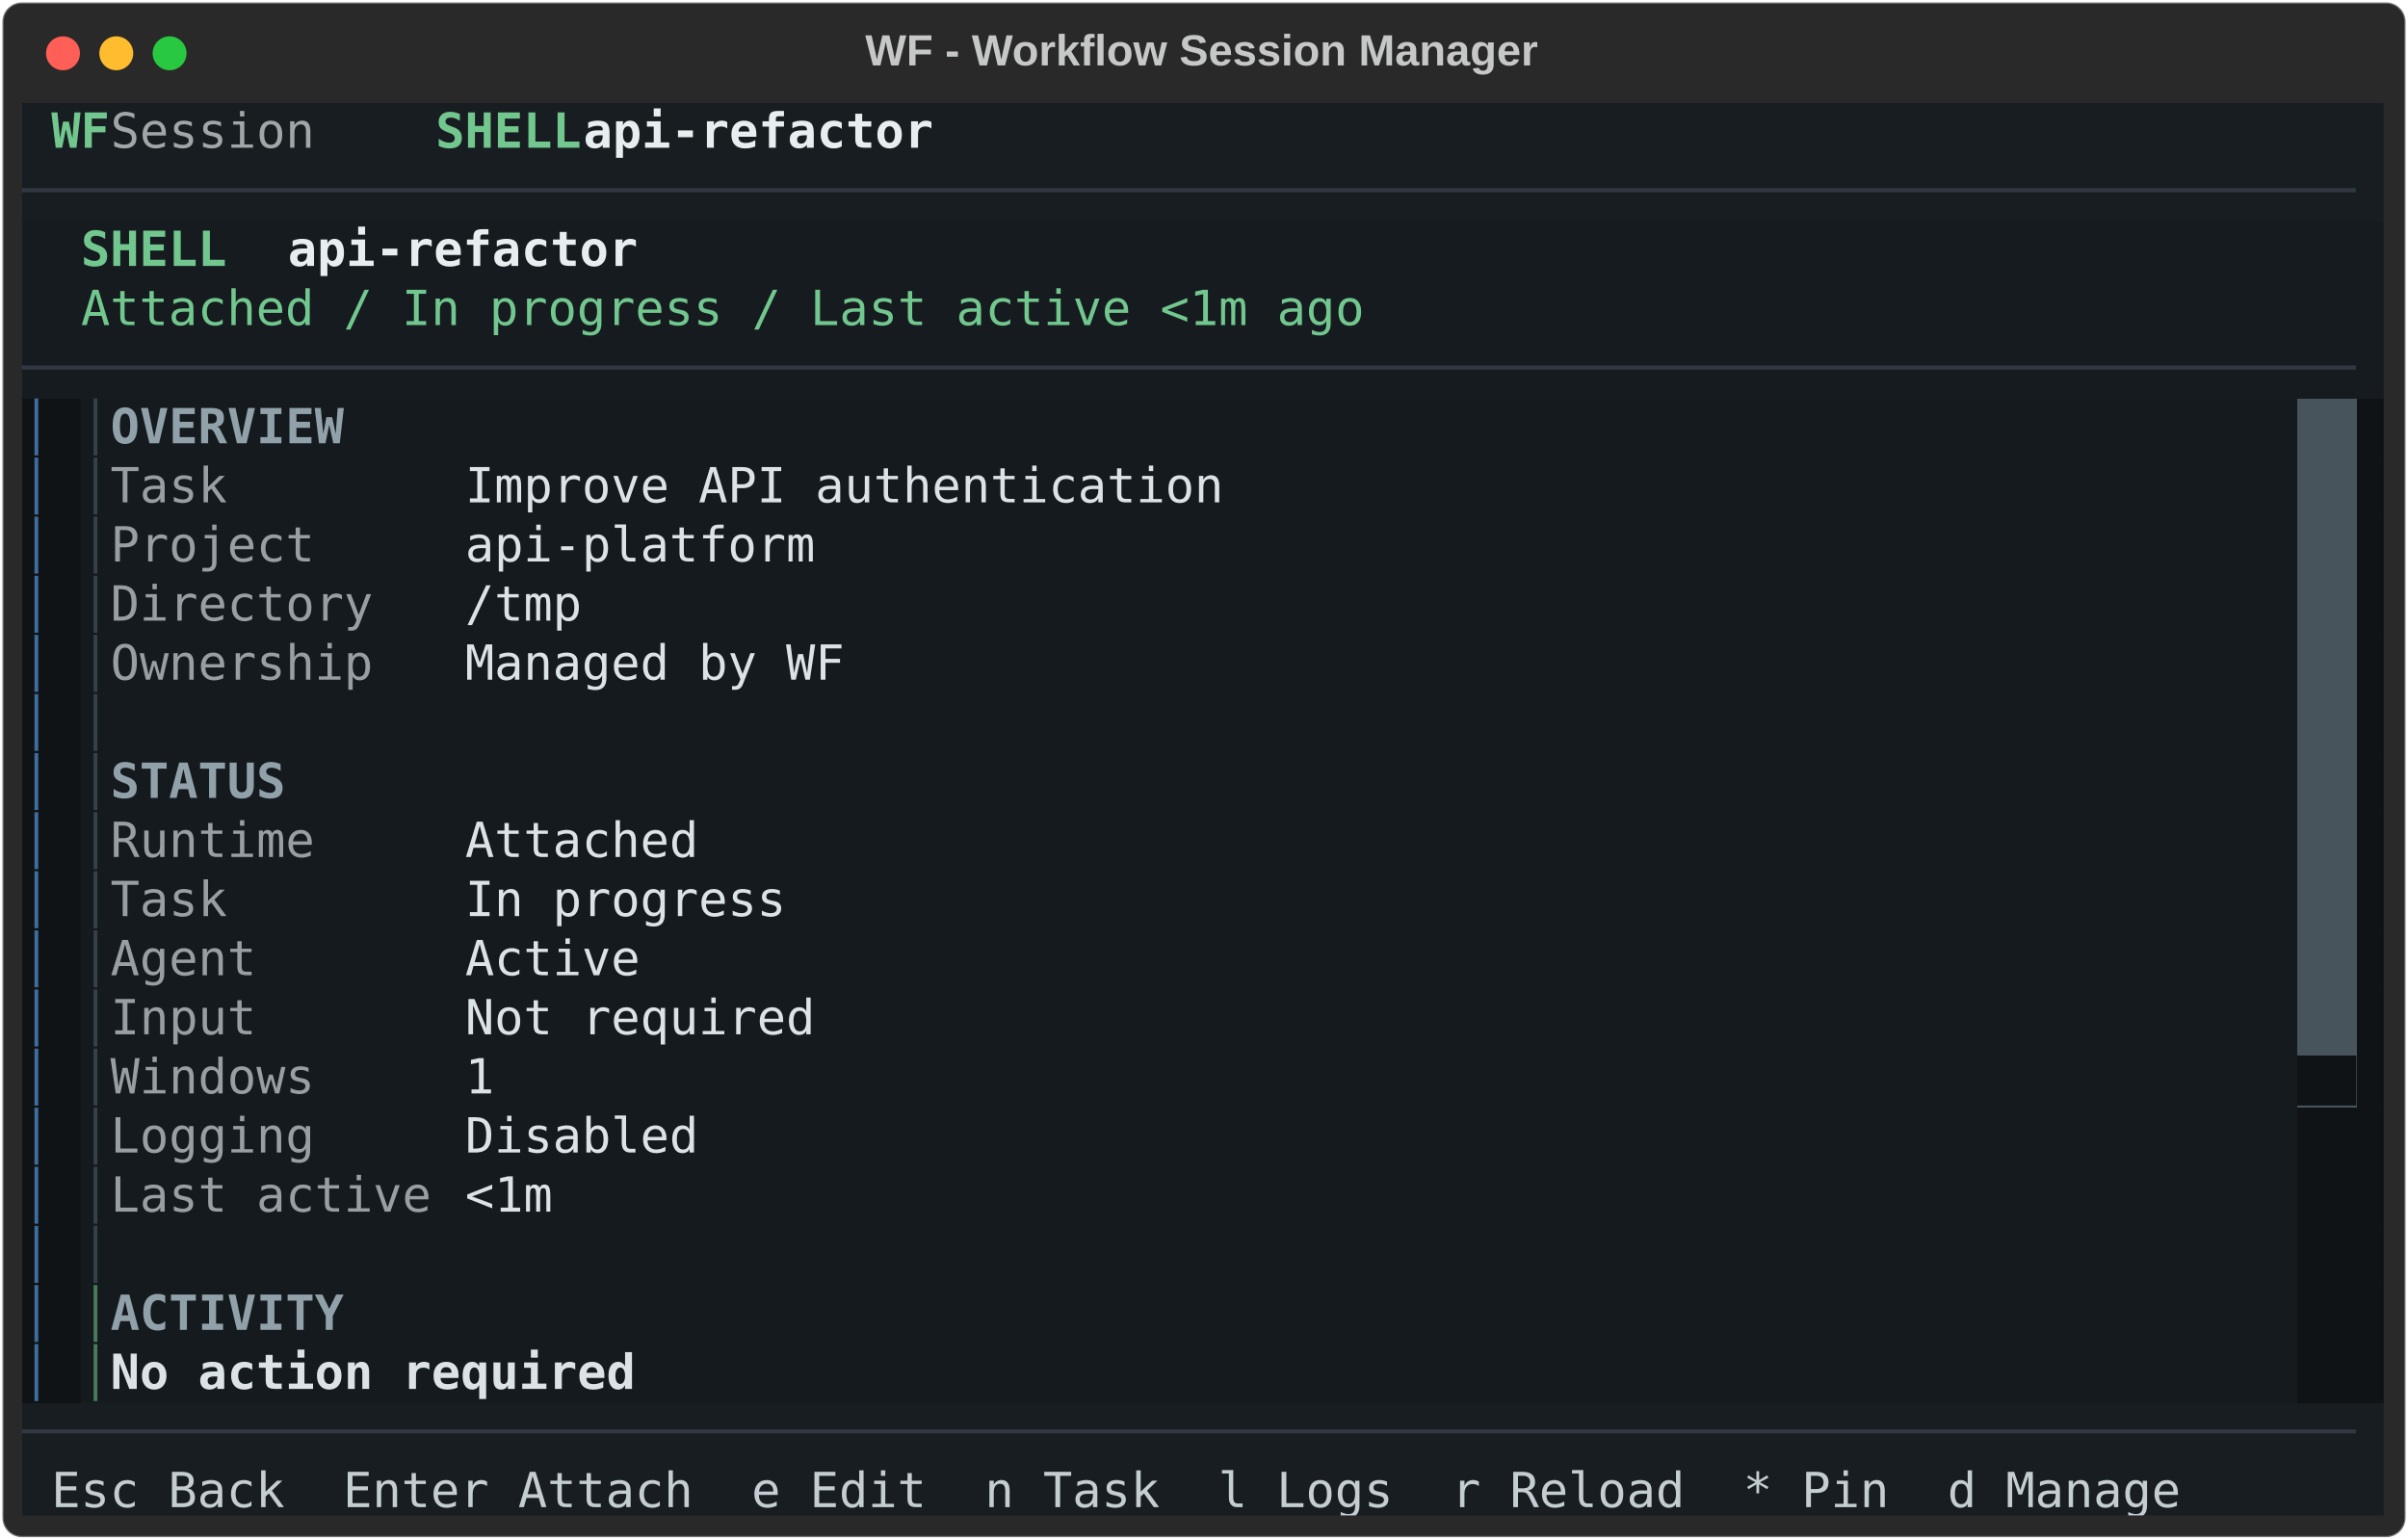
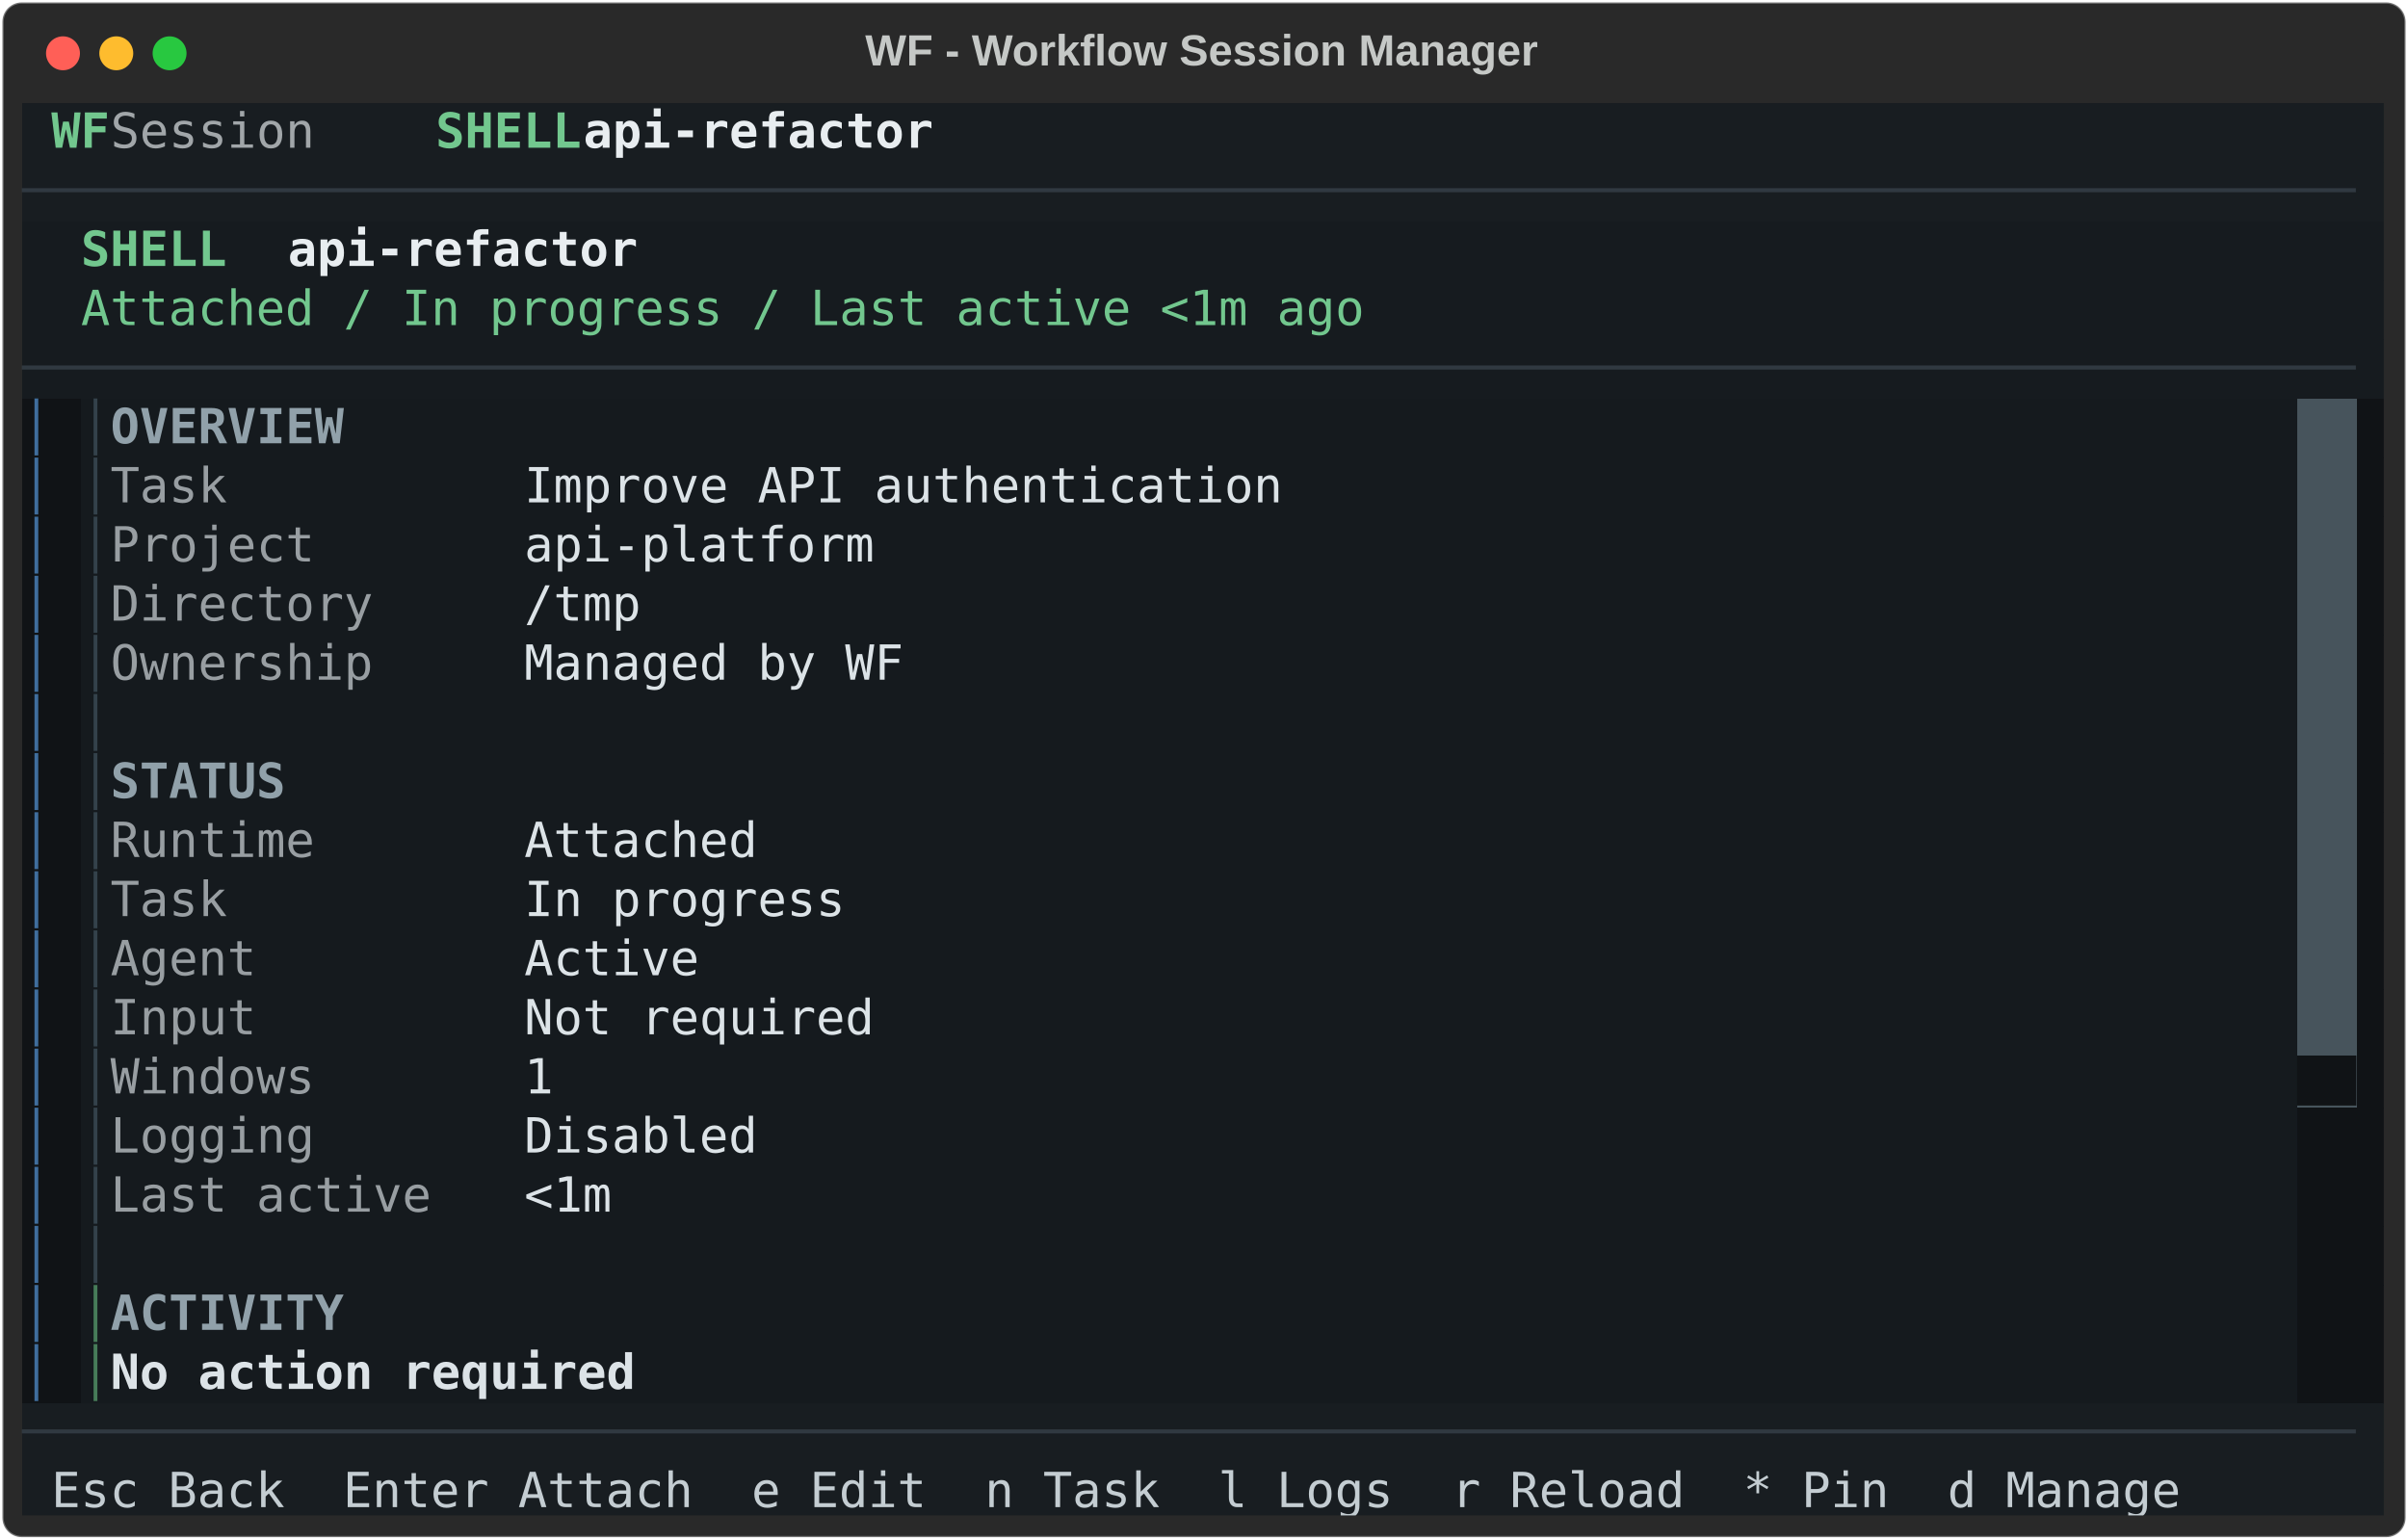
<svg xmlns="http://www.w3.org/2000/svg" class="rich-terminal" viewBox="0 0 994 635.6">
  <style>

    @font-face {
        font-family: "Fira Code";
        src: local("FiraCode-Regular"),
                url("https://cdnjs.cloudflare.com/ajax/libs/firacode/6.2.0/woff2/FiraCode-Regular.woff2") format("woff2"),
                url("https://cdnjs.cloudflare.com/ajax/libs/firacode/6.2.0/woff/FiraCode-Regular.woff") format("woff");
        font-style: normal;
        font-weight: 400;
    }
    @font-face {
        font-family: "Fira Code";
        src: local("FiraCode-Bold"),
                url("https://cdnjs.cloudflare.com/ajax/libs/firacode/6.2.0/woff2/FiraCode-Bold.woff2") format("woff2"),
                url("https://cdnjs.cloudflare.com/ajax/libs/firacode/6.2.0/woff/FiraCode-Bold.woff") format("woff");
        font-style: bold;
        font-weight: 700;
    }

    .terminal-matrix {
        font-family: Fira Code, monospace;
        font-size: 20px;
        line-height: 24.4px;
        font-variant-east-asian: full-width;
    }

    .terminal-title {
        font-size: 18px;
        font-weight: bold;
        font-family: arial;
    }

    .terminal-r1 { fill: #c5c8c6 }
.terminal-r2 { fill: #72c78e;font-weight: bold }
.terminal-r3 { fill: #a1a6a9 }
.terminal-r4 { fill: #e8edf0;font-weight: bold }
.terminal-r5 { fill: #303941 }
.terminal-r6 { fill: #72c78e }
.terminal-r7 { fill: #3f6e9d }
.terminal-r8 { fill: #34424b }
.terminal-r9 { fill: #91a1aa;font-weight: bold }
.terminal-r10 { fill: #101316 }
.terminal-r11 { fill: #989ea2 }
.terminal-r12 { fill: #dce3e7 }
.terminal-r13 { fill: #e8edf0 }
.terminal-r14 { fill: #477c59 }
.terminal-r15 { fill: #dce3e7;font-weight: bold }
.terminal-r16 { fill: #c4cdd2 }
    </style>
  <defs>
    <clipPath id="terminal-clip-terminal">
      <rect x="0" y="0" width="975.0" height="584.6" />
    </clipPath>
    <clipPath id="terminal-line-0">
      <rect x="0" y="1.5" width="976" height="24.65" />
    </clipPath>
    <clipPath id="terminal-line-1">
      <rect x="0" y="25.9" width="976" height="24.65" />
    </clipPath>
    <clipPath id="terminal-line-2">
      <rect x="0" y="50.3" width="976" height="24.65" />
    </clipPath>
    <clipPath id="terminal-line-3">
      <rect x="0" y="74.7" width="976" height="24.65" />
    </clipPath>
    <clipPath id="terminal-line-4">
      <rect x="0" y="99.1" width="976" height="24.65" />
    </clipPath>
    <clipPath id="terminal-line-5">
      <rect x="0" y="123.5" width="976" height="24.65" />
    </clipPath>
    <clipPath id="terminal-line-6">
      <rect x="0" y="147.9" width="976" height="24.65" />
    </clipPath>
    <clipPath id="terminal-line-7">
      <rect x="0" y="172.3" width="976" height="24.65" />
    </clipPath>
    <clipPath id="terminal-line-8">
      <rect x="0" y="196.7" width="976" height="24.65" />
    </clipPath>
    <clipPath id="terminal-line-9">
      <rect x="0" y="221.1" width="976" height="24.65" />
    </clipPath>
    <clipPath id="terminal-line-10">
      <rect x="0" y="245.5" width="976" height="24.65" />
    </clipPath>
    <clipPath id="terminal-line-11">
      <rect x="0" y="269.9" width="976" height="24.65" />
    </clipPath>
    <clipPath id="terminal-line-12">
      <rect x="0" y="294.3" width="976" height="24.65" />
    </clipPath>
    <clipPath id="terminal-line-13">
      <rect x="0" y="318.7" width="976" height="24.65" />
    </clipPath>
    <clipPath id="terminal-line-14">
      <rect x="0" y="343.1" width="976" height="24.65" />
    </clipPath>
    <clipPath id="terminal-line-15">
      <rect x="0" y="367.5" width="976" height="24.65" />
    </clipPath>
    <clipPath id="terminal-line-16">
      <rect x="0" y="391.9" width="976" height="24.65" />
    </clipPath>
    <clipPath id="terminal-line-17">
      <rect x="0" y="416.3" width="976" height="24.65" />
    </clipPath>
    <clipPath id="terminal-line-18">
      <rect x="0" y="440.7" width="976" height="24.65" />
    </clipPath>
    <clipPath id="terminal-line-19">
      <rect x="0" y="465.1" width="976" height="24.65" />
    </clipPath>
    <clipPath id="terminal-line-20">
      <rect x="0" y="489.5" width="976" height="24.65" />
    </clipPath>
    <clipPath id="terminal-line-21">
      <rect x="0" y="513.9" width="976" height="24.65" />
    </clipPath>
    <clipPath id="terminal-line-22">
      <rect x="0" y="538.3" width="976" height="24.65" />
    </clipPath>
  </defs>
  <rect fill="#292929" stroke="rgba(255,255,255,0.35)" stroke-width="1" x="1" y="1" width="992" height="633.6" rx="8" />
  <text class="terminal-title" fill="#c5c8c6" text-anchor="middle" x="496" y="27">WF - Workflow Session Manager</text>
  <g transform="translate(26,22)">
    <circle cx="0" cy="0" r="7" fill="#ff5f57" />
    <circle cx="22" cy="0" r="7" fill="#febc2e" />
    <circle cx="44" cy="0" r="7" fill="#28c840" />
  </g>
  <g transform="translate(9, 41)" clip-path="url(#terminal-clip-terminal)">
    <rect fill="#181d21" x="0" y="1.5" width="12.2" height="24.65" shape-rendering="crispEdges" />
    <rect fill="#181d21" x="12.2" y="1.5" width="24.4" height="24.65" shape-rendering="crispEdges" />
    <rect fill="#181d21" x="36.6" y="1.5" width="134.2" height="24.65" shape-rendering="crispEdges" />
    <rect fill="#181d21" x="170.8" y="1.5" width="61" height="24.65" shape-rendering="crispEdges" />
    <rect fill="#181d21" x="231.8" y="1.5" width="170.8" height="24.65" shape-rendering="crispEdges" />
    <rect fill="#181d21" x="402.6" y="1.5" width="573.4" height="24.65" shape-rendering="crispEdges" />
    <rect fill="#181d21" x="0" y="25.9" width="976" height="24.65" shape-rendering="crispEdges" />
    <rect fill="#161b1f" x="0" y="50.3" width="24.4" height="24.65" shape-rendering="crispEdges" />
    <rect fill="#161b1f" x="24.4" y="50.3" width="85.4" height="24.65" shape-rendering="crispEdges" />
    <rect fill="#161b1f" x="109.8" y="50.3" width="146.4" height="24.65" shape-rendering="crispEdges" />
    <rect fill="#161b1f" x="256.2" y="50.3" width="719.8" height="24.65" shape-rendering="crispEdges" />
    <rect fill="#161b1f" x="0" y="74.7" width="24.4" height="24.65" shape-rendering="crispEdges" />
    <rect fill="#161b1f" x="24.4" y="74.7" width="536.8" height="24.65" shape-rendering="crispEdges" />
    <rect fill="#161b1f" x="561.2" y="74.7" width="414.8" height="24.65" shape-rendering="crispEdges" />
    <rect fill="#161b1f" x="0" y="99.1" width="976" height="24.65" shape-rendering="crispEdges" />
    <rect fill="#101316" x="0" y="123.5" width="12.2" height="24.65" shape-rendering="crispEdges" />
    <rect fill="#101316" x="12.2" y="123.5" width="12.2" height="24.65" shape-rendering="crispEdges" />
    <rect fill="#151a1e" x="24.4" y="123.5" width="12.2" height="24.65" shape-rendering="crispEdges" />
    <rect fill="#151a1e" x="36.6" y="123.5" width="97.6" height="24.65" shape-rendering="crispEdges" />
    <rect fill="#151a1e" x="134.2" y="123.5" width="805.2" height="24.65" shape-rendering="crispEdges" />
    <rect fill="#47545c" x="939.4" y="123.5" width="24.4" height="24.65" shape-rendering="crispEdges" />
    <rect fill="#101316" x="963.8" y="123.5" width="12.2" height="24.65" shape-rendering="crispEdges" />
    <rect fill="#101316" x="0" y="147.9" width="12.2" height="24.65" shape-rendering="crispEdges" />
    <rect fill="#101316" x="12.2" y="147.9" width="12.2" height="24.65" shape-rendering="crispEdges" />
    <rect fill="#151a1e" x="24.4" y="147.9" width="12.2" height="24.65" shape-rendering="crispEdges" />
-     <rect fill="#151a1e" x="36.6" y="147.9" width="146.4" height="24.65" shape-rendering="crispEdges" />
-     <rect fill="#151a1e" x="183" y="147.9" width="317.2" height="24.65" shape-rendering="crispEdges" />
-     <rect fill="#151a1e" x="500.2" y="147.9" width="439.2" height="24.65" shape-rendering="crispEdges" />
+     <rect fill="#151a1e" x="36.6" y="147.9" width="170.8" height="24.65" shape-rendering="crispEdges" />
+     <rect fill="#151a1e" x="207.4" y="147.9" width="317.2" height="24.65" shape-rendering="crispEdges" />
+     <rect fill="#151a1e" x="524.6" y="147.9" width="414.8" height="24.65" shape-rendering="crispEdges" />
    <rect fill="#47545c" x="939.4" y="147.9" width="24.4" height="24.65" shape-rendering="crispEdges" />
    <rect fill="#101316" x="963.8" y="147.9" width="12.2" height="24.65" shape-rendering="crispEdges" />
    <rect fill="#101316" x="0" y="172.3" width="12.2" height="24.65" shape-rendering="crispEdges" />
    <rect fill="#101316" x="12.2" y="172.3" width="12.2" height="24.65" shape-rendering="crispEdges" />
    <rect fill="#151a1e" x="24.4" y="172.3" width="12.2" height="24.65" shape-rendering="crispEdges" />
-     <rect fill="#151a1e" x="36.6" y="172.3" width="146.4" height="24.65" shape-rendering="crispEdges" />
-     <rect fill="#151a1e" x="183" y="172.3" width="146.4" height="24.65" shape-rendering="crispEdges" />
-     <rect fill="#151a1e" x="329.4" y="172.3" width="610" height="24.65" shape-rendering="crispEdges" />
+     <rect fill="#151a1e" x="36.6" y="172.3" width="170.8" height="24.65" shape-rendering="crispEdges" />
+     <rect fill="#151a1e" x="207.4" y="172.3" width="146.4" height="24.65" shape-rendering="crispEdges" />
+     <rect fill="#151a1e" x="353.8" y="172.3" width="585.6" height="24.65" shape-rendering="crispEdges" />
    <rect fill="#47545c" x="939.4" y="172.3" width="24.4" height="24.65" shape-rendering="crispEdges" />
    <rect fill="#101316" x="963.8" y="172.3" width="12.2" height="24.65" shape-rendering="crispEdges" />
    <rect fill="#101316" x="0" y="196.7" width="12.2" height="24.65" shape-rendering="crispEdges" />
    <rect fill="#101316" x="12.2" y="196.7" width="12.2" height="24.65" shape-rendering="crispEdges" />
    <rect fill="#151a1e" x="24.4" y="196.7" width="12.2" height="24.65" shape-rendering="crispEdges" />
-     <rect fill="#151a1e" x="36.6" y="196.7" width="146.4" height="24.65" shape-rendering="crispEdges" />
-     <rect fill="#151a1e" x="183" y="196.7" width="48.8" height="24.65" shape-rendering="crispEdges" />
-     <rect fill="#151a1e" x="231.8" y="196.7" width="707.6" height="24.65" shape-rendering="crispEdges" />
+     <rect fill="#151a1e" x="36.6" y="196.7" width="170.8" height="24.65" shape-rendering="crispEdges" />
+     <rect fill="#151a1e" x="207.4" y="196.7" width="48.8" height="24.65" shape-rendering="crispEdges" />
+     <rect fill="#151a1e" x="256.2" y="196.7" width="683.2" height="24.65" shape-rendering="crispEdges" />
    <rect fill="#47545c" x="939.4" y="196.7" width="24.4" height="24.65" shape-rendering="crispEdges" />
    <rect fill="#101316" x="963.8" y="196.7" width="12.2" height="24.65" shape-rendering="crispEdges" />
    <rect fill="#101316" x="0" y="221.1" width="12.2" height="24.65" shape-rendering="crispEdges" />
    <rect fill="#101316" x="12.2" y="221.1" width="12.2" height="24.65" shape-rendering="crispEdges" />
    <rect fill="#151a1e" x="24.4" y="221.1" width="12.2" height="24.65" shape-rendering="crispEdges" />
-     <rect fill="#151a1e" x="36.6" y="221.1" width="146.4" height="24.65" shape-rendering="crispEdges" />
-     <rect fill="#151a1e" x="183" y="221.1" width="158.6" height="24.65" shape-rendering="crispEdges" />
-     <rect fill="#151a1e" x="341.6" y="221.1" width="597.8" height="24.65" shape-rendering="crispEdges" />
+     <rect fill="#151a1e" x="36.6" y="221.1" width="170.8" height="24.65" shape-rendering="crispEdges" />
+     <rect fill="#151a1e" x="207.4" y="221.1" width="158.6" height="24.65" shape-rendering="crispEdges" />
+     <rect fill="#151a1e" x="366" y="221.1" width="573.4" height="24.65" shape-rendering="crispEdges" />
    <rect fill="#47545c" x="939.4" y="221.1" width="24.4" height="24.65" shape-rendering="crispEdges" />
    <rect fill="#101316" x="963.8" y="221.1" width="12.2" height="24.65" shape-rendering="crispEdges" />
    <rect fill="#101316" x="0" y="245.5" width="12.2" height="24.65" shape-rendering="crispEdges" />
    <rect fill="#101316" x="12.2" y="245.5" width="12.2" height="24.65" shape-rendering="crispEdges" />
    <rect fill="#151a1e" x="24.4" y="245.5" width="12.2" height="24.65" shape-rendering="crispEdges" />
    <rect fill="#151a1e" x="36.6" y="245.5" width="0" height="24.65" shape-rendering="crispEdges" />
    <rect fill="#151a1e" x="36.6" y="245.5" width="902.8" height="24.65" shape-rendering="crispEdges" />
    <rect fill="#47545c" x="939.4" y="245.5" width="24.4" height="24.65" shape-rendering="crispEdges" />
    <rect fill="#101316" x="963.8" y="245.5" width="12.2" height="24.65" shape-rendering="crispEdges" />
    <rect fill="#101316" x="0" y="269.9" width="12.2" height="24.65" shape-rendering="crispEdges" />
    <rect fill="#101316" x="12.2" y="269.9" width="12.2" height="24.65" shape-rendering="crispEdges" />
    <rect fill="#151a1e" x="24.4" y="269.9" width="12.2" height="24.65" shape-rendering="crispEdges" />
    <rect fill="#151a1e" x="36.6" y="269.9" width="73.2" height="24.65" shape-rendering="crispEdges" />
    <rect fill="#151a1e" x="109.8" y="269.9" width="829.6" height="24.65" shape-rendering="crispEdges" />
    <rect fill="#47545c" x="939.4" y="269.9" width="24.4" height="24.65" shape-rendering="crispEdges" />
    <rect fill="#101316" x="963.8" y="269.9" width="12.2" height="24.65" shape-rendering="crispEdges" />
    <rect fill="#101316" x="0" y="294.3" width="12.2" height="24.65" shape-rendering="crispEdges" />
    <rect fill="#101316" x="12.2" y="294.3" width="12.2" height="24.65" shape-rendering="crispEdges" />
    <rect fill="#151a1e" x="24.4" y="294.3" width="12.2" height="24.65" shape-rendering="crispEdges" />
-     <rect fill="#151a1e" x="36.6" y="294.3" width="146.4" height="24.65" shape-rendering="crispEdges" />
-     <rect fill="#151a1e" x="183" y="294.3" width="97.6" height="24.65" shape-rendering="crispEdges" />
-     <rect fill="#151a1e" x="280.6" y="294.3" width="658.8" height="24.65" shape-rendering="crispEdges" />
+     <rect fill="#151a1e" x="36.6" y="294.3" width="170.8" height="24.65" shape-rendering="crispEdges" />
+     <rect fill="#151a1e" x="207.4" y="294.3" width="97.6" height="24.65" shape-rendering="crispEdges" />
+     <rect fill="#151a1e" x="305" y="294.3" width="634.4" height="24.65" shape-rendering="crispEdges" />
    <rect fill="#47545c" x="939.4" y="294.3" width="24.4" height="24.65" shape-rendering="crispEdges" />
    <rect fill="#101316" x="963.8" y="294.3" width="12.2" height="24.65" shape-rendering="crispEdges" />
    <rect fill="#101316" x="0" y="318.7" width="12.2" height="24.65" shape-rendering="crispEdges" />
    <rect fill="#101316" x="12.2" y="318.7" width="12.2" height="24.65" shape-rendering="crispEdges" />
    <rect fill="#151a1e" x="24.4" y="318.7" width="12.2" height="24.65" shape-rendering="crispEdges" />
-     <rect fill="#151a1e" x="36.6" y="318.7" width="146.4" height="24.65" shape-rendering="crispEdges" />
-     <rect fill="#151a1e" x="183" y="318.7" width="134.2" height="24.65" shape-rendering="crispEdges" />
-     <rect fill="#151a1e" x="317.2" y="318.7" width="622.2" height="24.65" shape-rendering="crispEdges" />
+     <rect fill="#151a1e" x="36.6" y="318.7" width="170.8" height="24.65" shape-rendering="crispEdges" />
+     <rect fill="#151a1e" x="207.4" y="318.7" width="134.2" height="24.65" shape-rendering="crispEdges" />
+     <rect fill="#151a1e" x="341.6" y="318.7" width="597.8" height="24.65" shape-rendering="crispEdges" />
    <rect fill="#47545c" x="939.4" y="318.7" width="24.4" height="24.65" shape-rendering="crispEdges" />
    <rect fill="#101316" x="963.8" y="318.7" width="12.2" height="24.65" shape-rendering="crispEdges" />
    <rect fill="#101316" x="0" y="343.1" width="12.2" height="24.65" shape-rendering="crispEdges" />
    <rect fill="#101316" x="12.2" y="343.1" width="12.2" height="24.65" shape-rendering="crispEdges" />
    <rect fill="#151a1e" x="24.4" y="343.1" width="12.2" height="24.65" shape-rendering="crispEdges" />
-     <rect fill="#151a1e" x="36.6" y="343.1" width="146.4" height="24.65" shape-rendering="crispEdges" />
-     <rect fill="#151a1e" x="183" y="343.1" width="73.2" height="24.65" shape-rendering="crispEdges" />
-     <rect fill="#151a1e" x="256.2" y="343.1" width="683.2" height="24.65" shape-rendering="crispEdges" />
+     <rect fill="#151a1e" x="36.6" y="343.1" width="170.8" height="24.65" shape-rendering="crispEdges" />
+     <rect fill="#151a1e" x="207.4" y="343.1" width="73.2" height="24.65" shape-rendering="crispEdges" />
+     <rect fill="#151a1e" x="280.6" y="343.1" width="658.8" height="24.65" shape-rendering="crispEdges" />
    <rect fill="#47545c" x="939.4" y="343.1" width="24.4" height="24.65" shape-rendering="crispEdges" />
    <rect fill="#101316" x="963.8" y="343.1" width="12.2" height="24.65" shape-rendering="crispEdges" />
    <rect fill="#101316" x="0" y="367.5" width="12.2" height="24.65" shape-rendering="crispEdges" />
    <rect fill="#101316" x="12.2" y="367.5" width="12.2" height="24.65" shape-rendering="crispEdges" />
    <rect fill="#151a1e" x="24.4" y="367.5" width="12.2" height="24.65" shape-rendering="crispEdges" />
-     <rect fill="#151a1e" x="36.6" y="367.5" width="146.4" height="24.65" shape-rendering="crispEdges" />
-     <rect fill="#151a1e" x="183" y="367.5" width="146.4" height="24.65" shape-rendering="crispEdges" />
-     <rect fill="#151a1e" x="329.4" y="367.5" width="610" height="24.65" shape-rendering="crispEdges" />
+     <rect fill="#151a1e" x="36.6" y="367.5" width="170.8" height="24.65" shape-rendering="crispEdges" />
+     <rect fill="#151a1e" x="207.4" y="367.5" width="146.4" height="24.65" shape-rendering="crispEdges" />
+     <rect fill="#151a1e" x="353.8" y="367.5" width="585.6" height="24.65" shape-rendering="crispEdges" />
    <rect fill="#47545c" x="939.4" y="367.5" width="24.4" height="24.65" shape-rendering="crispEdges" />
    <rect fill="#101316" x="963.8" y="367.5" width="12.2" height="24.65" shape-rendering="crispEdges" />
    <rect fill="#101316" x="0" y="391.9" width="12.2" height="24.65" shape-rendering="crispEdges" />
    <rect fill="#101316" x="12.2" y="391.9" width="12.2" height="24.65" shape-rendering="crispEdges" />
    <rect fill="#151a1e" x="24.4" y="391.9" width="12.2" height="24.65" shape-rendering="crispEdges" />
-     <rect fill="#151a1e" x="36.6" y="391.9" width="146.4" height="24.65" shape-rendering="crispEdges" />
-     <rect fill="#151a1e" x="183" y="391.9" width="12.2" height="24.65" shape-rendering="crispEdges" />
-     <rect fill="#151a1e" x="195.2" y="391.9" width="744.2" height="24.65" shape-rendering="crispEdges" />
+     <rect fill="#151a1e" x="36.6" y="391.9" width="170.8" height="24.65" shape-rendering="crispEdges" />
+     <rect fill="#151a1e" x="207.4" y="391.9" width="12.2" height="24.65" shape-rendering="crispEdges" />
+     <rect fill="#151a1e" x="219.6" y="391.9" width="719.8" height="24.65" shape-rendering="crispEdges" />
    <rect fill="#47545c" x="939.4" y="391.9" width="24.4" height="24.65" shape-rendering="crispEdges" />
    <rect fill="#101316" x="963.8" y="391.9" width="12.2" height="24.65" shape-rendering="crispEdges" />
    <rect fill="#101316" x="0" y="416.3" width="12.2" height="24.65" shape-rendering="crispEdges" />
    <rect fill="#101316" x="12.2" y="416.3" width="12.2" height="24.65" shape-rendering="crispEdges" />
    <rect fill="#151a1e" x="24.4" y="416.3" width="12.2" height="24.65" shape-rendering="crispEdges" />
-     <rect fill="#151a1e" x="36.6" y="416.3" width="146.4" height="24.65" shape-rendering="crispEdges" />
-     <rect fill="#151a1e" x="183" y="416.3" width="97.6" height="24.65" shape-rendering="crispEdges" />
-     <rect fill="#151a1e" x="280.6" y="416.3" width="658.8" height="24.65" shape-rendering="crispEdges" />
+     <rect fill="#151a1e" x="36.6" y="416.3" width="170.8" height="24.65" shape-rendering="crispEdges" />
+     <rect fill="#151a1e" x="207.4" y="416.3" width="97.6" height="24.65" shape-rendering="crispEdges" />
+     <rect fill="#151a1e" x="305" y="416.3" width="634.4" height="24.65" shape-rendering="crispEdges" />
    <rect fill="#101316" x="939.4" y="416.3" width="24.4" height="24.65" shape-rendering="crispEdges" />
    <rect fill="#101316" x="963.8" y="416.3" width="12.2" height="24.65" shape-rendering="crispEdges" />
    <rect fill="#101316" x="0" y="440.7" width="12.2" height="24.65" shape-rendering="crispEdges" />
    <rect fill="#101316" x="12.2" y="440.7" width="12.2" height="24.65" shape-rendering="crispEdges" />
    <rect fill="#151a1e" x="24.4" y="440.7" width="12.2" height="24.65" shape-rendering="crispEdges" />
-     <rect fill="#151a1e" x="36.6" y="440.7" width="146.4" height="24.65" shape-rendering="crispEdges" />
-     <rect fill="#151a1e" x="183" y="440.7" width="36.6" height="24.65" shape-rendering="crispEdges" />
-     <rect fill="#151a1e" x="219.6" y="440.7" width="719.8" height="24.65" shape-rendering="crispEdges" />
+     <rect fill="#151a1e" x="36.6" y="440.7" width="170.8" height="24.65" shape-rendering="crispEdges" />
+     <rect fill="#151a1e" x="207.4" y="440.7" width="36.6" height="24.65" shape-rendering="crispEdges" />
+     <rect fill="#151a1e" x="244" y="440.7" width="695.4" height="24.65" shape-rendering="crispEdges" />
    <rect fill="#101316" x="939.4" y="440.7" width="24.4" height="24.65" shape-rendering="crispEdges" />
    <rect fill="#101316" x="963.8" y="440.7" width="12.2" height="24.65" shape-rendering="crispEdges" />
    <rect fill="#101316" x="0" y="465.1" width="12.2" height="24.65" shape-rendering="crispEdges" />
    <rect fill="#101316" x="12.2" y="465.1" width="12.2" height="24.65" shape-rendering="crispEdges" />
    <rect fill="#151a1e" x="24.4" y="465.1" width="12.2" height="24.65" shape-rendering="crispEdges" />
    <rect fill="#151a1e" x="36.6" y="465.1" width="0" height="24.65" shape-rendering="crispEdges" />
    <rect fill="#151a1e" x="36.6" y="465.1" width="902.8" height="24.65" shape-rendering="crispEdges" />
    <rect fill="#101316" x="939.4" y="465.1" width="24.4" height="24.65" shape-rendering="crispEdges" />
    <rect fill="#101316" x="963.8" y="465.1" width="12.2" height="24.65" shape-rendering="crispEdges" />
    <rect fill="#101316" x="0" y="489.5" width="12.2" height="24.65" shape-rendering="crispEdges" />
    <rect fill="#101316" x="12.2" y="489.5" width="12.2" height="24.65" shape-rendering="crispEdges" />
    <rect fill="#151a1e" x="24.4" y="489.5" width="12.2" height="24.65" shape-rendering="crispEdges" />
    <rect fill="#151a1e" x="36.6" y="489.5" width="97.6" height="24.65" shape-rendering="crispEdges" />
    <rect fill="#151a1e" x="134.2" y="489.5" width="805.2" height="24.65" shape-rendering="crispEdges" />
    <rect fill="#101316" x="939.4" y="489.5" width="24.4" height="24.65" shape-rendering="crispEdges" />
    <rect fill="#101316" x="963.8" y="489.5" width="12.2" height="24.65" shape-rendering="crispEdges" />
    <rect fill="#101316" x="0" y="513.9" width="12.2" height="24.65" shape-rendering="crispEdges" />
    <rect fill="#101316" x="12.2" y="513.9" width="12.2" height="24.65" shape-rendering="crispEdges" />
    <rect fill="#151a1e" x="24.4" y="513.9" width="12.2" height="24.65" shape-rendering="crispEdges" />
    <rect fill="#151a1e" x="36.6" y="513.9" width="219.6" height="24.65" shape-rendering="crispEdges" />
    <rect fill="#151a1e" x="256.2" y="513.9" width="683.2" height="24.65" shape-rendering="crispEdges" />
    <rect fill="#101316" x="939.4" y="513.9" width="24.4" height="24.65" shape-rendering="crispEdges" />
    <rect fill="#101316" x="963.8" y="513.9" width="12.2" height="24.65" shape-rendering="crispEdges" />
    <rect fill="#181d21" x="0" y="538.3" width="976" height="24.65" shape-rendering="crispEdges" />
    <rect fill="#181d21" x="0" y="562.7" width="12.2" height="24.65" shape-rendering="crispEdges" />
    <rect fill="#181d21" x="12.2" y="562.7" width="890.6" height="24.65" shape-rendering="crispEdges" />
    <rect fill="#181d21" x="902.8" y="562.7" width="61" height="24.65" shape-rendering="crispEdges" />
    <rect fill="#181d21" x="963.8" y="562.7" width="12.2" height="24.65" shape-rendering="crispEdges" />
    <g class="terminal-matrix">
      <text class="terminal-r2" x="12.2" y="20" textLength="24.4" clip-path="url(#terminal-line-0)">WF</text>
      <text class="terminal-r3" x="36.6" y="20" textLength="134.2" clip-path="url(#terminal-line-0)">  Session  </text>
      <text class="terminal-r2" x="170.8" y="20" textLength="61" clip-path="url(#terminal-line-0)">SHELL</text>
      <text class="terminal-r4" x="231.8" y="20" textLength="170.8" clip-path="url(#terminal-line-0)">  api-refactor</text>
      <text class="terminal-r1" x="976" y="20" textLength="12.2" clip-path="url(#terminal-line-0)">
</text>
      <text class="terminal-r5" x="0" y="44.4" textLength="976" clip-path="url(#terminal-line-1)">────────────────────────────────────────────────────────────────────────────────</text>
      <text class="terminal-r1" x="976" y="44.4" textLength="12.2" clip-path="url(#terminal-line-1)">
</text>
      <text class="terminal-r2" x="24.4" y="68.8" textLength="85.4" clip-path="url(#terminal-line-2)">SHELL  </text>
      <text class="terminal-r4" x="109.8" y="68.8" textLength="146.4" clip-path="url(#terminal-line-2)">api-refactor</text>
      <text class="terminal-r1" x="976" y="68.8" textLength="12.2" clip-path="url(#terminal-line-2)">
</text>
      <text class="terminal-r6" x="24.4" y="93.2" textLength="536.8" clip-path="url(#terminal-line-3)">Attached / In progress / Last active &lt;1m ago</text>
      <text class="terminal-r1" x="976" y="93.2" textLength="12.2" clip-path="url(#terminal-line-3)">
</text>
      <text class="terminal-r5" x="0" y="117.6" textLength="976" clip-path="url(#terminal-line-4)">────────────────────────────────────────────────────────────────────────────────</text>
      <text class="terminal-r1" x="976" y="117.6" textLength="12.2" clip-path="url(#terminal-line-4)">
</text>
      <text class="terminal-r7" x="0" y="142" textLength="12.2" clip-path="url(#terminal-line-5)">│</text>
      <text class="terminal-r8" x="24.4" y="142" textLength="12.2" clip-path="url(#terminal-line-5)">│</text>
      <text class="terminal-r9" x="36.6" y="142" textLength="97.6" clip-path="url(#terminal-line-5)">OVERVIEW</text>
      <text class="terminal-r1" x="976" y="142" textLength="12.2" clip-path="url(#terminal-line-5)">
</text>
      <text class="terminal-r7" x="0" y="166.4" textLength="12.2" clip-path="url(#terminal-line-6)">│</text>
      <text class="terminal-r8" x="24.4" y="166.4" textLength="12.2" clip-path="url(#terminal-line-6)">│</text>
-       <text class="terminal-r11" x="36.6" y="166.4" textLength="146.4" clip-path="url(#terminal-line-6)">Task        </text>
-       <text class="terminal-r12" x="183" y="166.4" textLength="317.2" clip-path="url(#terminal-line-6)">Improve API authentication</text>
+       <text class="terminal-r11" x="36.6" y="166.4" textLength="170.8" clip-path="url(#terminal-line-6)">Task          </text>
+       <text class="terminal-r12" x="207.4" y="166.4" textLength="317.2" clip-path="url(#terminal-line-6)">Improve API authentication</text>
      <text class="terminal-r1" x="976" y="166.4" textLength="12.2" clip-path="url(#terminal-line-6)">
</text>
      <text class="terminal-r7" x="0" y="190.8" textLength="12.2" clip-path="url(#terminal-line-7)">│</text>
      <text class="terminal-r8" x="24.4" y="190.8" textLength="12.2" clip-path="url(#terminal-line-7)">│</text>
-       <text class="terminal-r11" x="36.6" y="190.8" textLength="146.4" clip-path="url(#terminal-line-7)">Project     </text>
-       <text class="terminal-r12" x="183" y="190.8" textLength="146.4" clip-path="url(#terminal-line-7)">api-platform</text>
+       <text class="terminal-r11" x="36.6" y="190.8" textLength="170.8" clip-path="url(#terminal-line-7)">Project       </text>
+       <text class="terminal-r12" x="207.4" y="190.8" textLength="146.4" clip-path="url(#terminal-line-7)">api-platform</text>
      <text class="terminal-r1" x="976" y="190.8" textLength="12.2" clip-path="url(#terminal-line-7)">
</text>
      <text class="terminal-r7" x="0" y="215.2" textLength="12.2" clip-path="url(#terminal-line-8)">│</text>
      <text class="terminal-r8" x="24.4" y="215.2" textLength="12.2" clip-path="url(#terminal-line-8)">│</text>
-       <text class="terminal-r11" x="36.6" y="215.2" textLength="146.4" clip-path="url(#terminal-line-8)">Directory   </text>
-       <text class="terminal-r12" x="183" y="215.2" textLength="48.8" clip-path="url(#terminal-line-8)">/tmp</text>
+       <text class="terminal-r11" x="36.6" y="215.2" textLength="170.8" clip-path="url(#terminal-line-8)">Directory     </text>
+       <text class="terminal-r12" x="207.4" y="215.2" textLength="48.8" clip-path="url(#terminal-line-8)">/tmp</text>
      <text class="terminal-r1" x="976" y="215.2" textLength="12.2" clip-path="url(#terminal-line-8)">
</text>
      <text class="terminal-r7" x="0" y="239.6" textLength="12.2" clip-path="url(#terminal-line-9)">│</text>
      <text class="terminal-r8" x="24.4" y="239.6" textLength="12.2" clip-path="url(#terminal-line-9)">│</text>
-       <text class="terminal-r11" x="36.6" y="239.6" textLength="146.4" clip-path="url(#terminal-line-9)">Ownership   </text>
-       <text class="terminal-r12" x="183" y="239.6" textLength="158.6" clip-path="url(#terminal-line-9)">Managed by WF</text>
+       <text class="terminal-r11" x="36.6" y="239.6" textLength="170.8" clip-path="url(#terminal-line-9)">Ownership     </text>
+       <text class="terminal-r12" x="207.4" y="239.6" textLength="158.6" clip-path="url(#terminal-line-9)">Managed by WF</text>
      <text class="terminal-r1" x="976" y="239.6" textLength="12.2" clip-path="url(#terminal-line-9)">
</text>
      <text class="terminal-r7" x="0" y="264" textLength="12.2" clip-path="url(#terminal-line-10)">│</text>
      <text class="terminal-r8" x="24.4" y="264" textLength="12.2" clip-path="url(#terminal-line-10)">│</text>
      <text class="terminal-r1" x="976" y="264" textLength="12.2" clip-path="url(#terminal-line-10)">
</text>
      <text class="terminal-r7" x="0" y="288.4" textLength="12.2" clip-path="url(#terminal-line-11)">│</text>
      <text class="terminal-r8" x="24.4" y="288.4" textLength="12.2" clip-path="url(#terminal-line-11)">│</text>
      <text class="terminal-r9" x="36.6" y="288.4" textLength="73.2" clip-path="url(#terminal-line-11)">STATUS</text>
      <text class="terminal-r1" x="976" y="288.4" textLength="12.2" clip-path="url(#terminal-line-11)">
</text>
      <text class="terminal-r7" x="0" y="312.8" textLength="12.2" clip-path="url(#terminal-line-12)">│</text>
      <text class="terminal-r8" x="24.4" y="312.8" textLength="12.2" clip-path="url(#terminal-line-12)">│</text>
-       <text class="terminal-r11" x="36.6" y="312.8" textLength="146.4" clip-path="url(#terminal-line-12)">Runtime     </text>
-       <text class="terminal-r12" x="183" y="312.8" textLength="97.6" clip-path="url(#terminal-line-12)">Attached</text>
+       <text class="terminal-r11" x="36.6" y="312.8" textLength="170.8" clip-path="url(#terminal-line-12)">Runtime       </text>
+       <text class="terminal-r12" x="207.4" y="312.8" textLength="97.6" clip-path="url(#terminal-line-12)">Attached</text>
      <text class="terminal-r1" x="976" y="312.8" textLength="12.2" clip-path="url(#terminal-line-12)">
</text>
      <text class="terminal-r7" x="0" y="337.2" textLength="12.2" clip-path="url(#terminal-line-13)">│</text>
      <text class="terminal-r8" x="24.4" y="337.2" textLength="12.2" clip-path="url(#terminal-line-13)">│</text>
-       <text class="terminal-r11" x="36.6" y="337.2" textLength="146.4" clip-path="url(#terminal-line-13)">Task        </text>
-       <text class="terminal-r12" x="183" y="337.2" textLength="134.2" clip-path="url(#terminal-line-13)">In progress</text>
+       <text class="terminal-r11" x="36.6" y="337.2" textLength="170.8" clip-path="url(#terminal-line-13)">Task          </text>
+       <text class="terminal-r12" x="207.4" y="337.2" textLength="134.2" clip-path="url(#terminal-line-13)">In progress</text>
      <text class="terminal-r1" x="976" y="337.2" textLength="12.2" clip-path="url(#terminal-line-13)">
</text>
      <text class="terminal-r7" x="0" y="361.6" textLength="12.2" clip-path="url(#terminal-line-14)">│</text>
      <text class="terminal-r8" x="24.4" y="361.6" textLength="12.2" clip-path="url(#terminal-line-14)">│</text>
-       <text class="terminal-r11" x="36.6" y="361.6" textLength="146.4" clip-path="url(#terminal-line-14)">Agent       </text>
-       <text class="terminal-r12" x="183" y="361.6" textLength="73.2" clip-path="url(#terminal-line-14)">Active</text>
+       <text class="terminal-r11" x="36.6" y="361.6" textLength="170.8" clip-path="url(#terminal-line-14)">Agent         </text>
+       <text class="terminal-r12" x="207.4" y="361.6" textLength="73.2" clip-path="url(#terminal-line-14)">Active</text>
      <text class="terminal-r1" x="976" y="361.6" textLength="12.2" clip-path="url(#terminal-line-14)">
</text>
      <text class="terminal-r7" x="0" y="386" textLength="12.2" clip-path="url(#terminal-line-15)">│</text>
      <text class="terminal-r8" x="24.4" y="386" textLength="12.2" clip-path="url(#terminal-line-15)">│</text>
-       <text class="terminal-r11" x="36.6" y="386" textLength="146.4" clip-path="url(#terminal-line-15)">Input       </text>
-       <text class="terminal-r12" x="183" y="386" textLength="146.4" clip-path="url(#terminal-line-15)">Not required</text>
+       <text class="terminal-r11" x="36.6" y="386" textLength="170.8" clip-path="url(#terminal-line-15)">Input         </text>
+       <text class="terminal-r12" x="207.4" y="386" textLength="146.4" clip-path="url(#terminal-line-15)">Not required</text>
      <text class="terminal-r1" x="976" y="386" textLength="12.2" clip-path="url(#terminal-line-15)">
</text>
      <text class="terminal-r7" x="0" y="410.4" textLength="12.2" clip-path="url(#terminal-line-16)">│</text>
      <text class="terminal-r8" x="24.4" y="410.4" textLength="12.2" clip-path="url(#terminal-line-16)">│</text>
-       <text class="terminal-r11" x="36.6" y="410.4" textLength="146.4" clip-path="url(#terminal-line-16)">Windows     </text>
-       <text class="terminal-r12" x="183" y="410.4" textLength="12.2" clip-path="url(#terminal-line-16)">1</text>
+       <text class="terminal-r11" x="36.6" y="410.4" textLength="170.8" clip-path="url(#terminal-line-16)">Windows       </text>
+       <text class="terminal-r12" x="207.4" y="410.4" textLength="12.2" clip-path="url(#terminal-line-16)">1</text>
      <text class="terminal-r10" x="939.4" y="410.4" textLength="24.4" clip-path="url(#terminal-line-16)">▇▇</text>
      <text class="terminal-r1" x="976" y="410.4" textLength="12.2" clip-path="url(#terminal-line-16)">
</text>
      <text class="terminal-r7" x="0" y="434.8" textLength="12.2" clip-path="url(#terminal-line-17)">│</text>
      <text class="terminal-r8" x="24.4" y="434.8" textLength="12.2" clip-path="url(#terminal-line-17)">│</text>
-       <text class="terminal-r11" x="36.6" y="434.8" textLength="146.4" clip-path="url(#terminal-line-17)">Logging     </text>
-       <text class="terminal-r12" x="183" y="434.8" textLength="97.6" clip-path="url(#terminal-line-17)">Disabled</text>
+       <text class="terminal-r11" x="36.6" y="434.8" textLength="170.8" clip-path="url(#terminal-line-17)">Logging       </text>
+       <text class="terminal-r12" x="207.4" y="434.8" textLength="97.6" clip-path="url(#terminal-line-17)">Disabled</text>
      <text class="terminal-r1" x="976" y="434.8" textLength="12.2" clip-path="url(#terminal-line-17)">
</text>
      <text class="terminal-r7" x="0" y="459.2" textLength="12.2" clip-path="url(#terminal-line-18)">│</text>
      <text class="terminal-r8" x="24.4" y="459.2" textLength="12.2" clip-path="url(#terminal-line-18)">│</text>
-       <text class="terminal-r11" x="36.6" y="459.2" textLength="146.4" clip-path="url(#terminal-line-18)">Last active </text>
-       <text class="terminal-r12" x="183" y="459.2" textLength="36.6" clip-path="url(#terminal-line-18)">&lt;1m</text>
+       <text class="terminal-r11" x="36.6" y="459.2" textLength="170.8" clip-path="url(#terminal-line-18)">Last active   </text>
+       <text class="terminal-r12" x="207.4" y="459.2" textLength="36.6" clip-path="url(#terminal-line-18)">&lt;1m</text>
      <text class="terminal-r1" x="976" y="459.2" textLength="12.2" clip-path="url(#terminal-line-18)">
</text>
      <text class="terminal-r7" x="0" y="483.6" textLength="12.2" clip-path="url(#terminal-line-19)">│</text>
      <text class="terminal-r8" x="24.4" y="483.6" textLength="12.2" clip-path="url(#terminal-line-19)">│</text>
      <text class="terminal-r1" x="976" y="483.6" textLength="12.2" clip-path="url(#terminal-line-19)">
</text>
      <text class="terminal-r7" x="0" y="508" textLength="12.2" clip-path="url(#terminal-line-20)">│</text>
      <text class="terminal-r14" x="24.4" y="508" textLength="12.2" clip-path="url(#terminal-line-20)">│</text>
      <text class="terminal-r9" x="36.6" y="508" textLength="97.6" clip-path="url(#terminal-line-20)">ACTIVITY</text>
      <text class="terminal-r1" x="976" y="508" textLength="12.2" clip-path="url(#terminal-line-20)">
</text>
      <text class="terminal-r7" x="0" y="532.4" textLength="12.2" clip-path="url(#terminal-line-21)">│</text>
      <text class="terminal-r14" x="24.4" y="532.4" textLength="12.2" clip-path="url(#terminal-line-21)">│</text>
      <text class="terminal-r15" x="36.6" y="532.4" textLength="219.6" clip-path="url(#terminal-line-21)">No action required</text>
      <text class="terminal-r1" x="976" y="532.4" textLength="12.2" clip-path="url(#terminal-line-21)">
</text>
      <text class="terminal-r5" x="0" y="556.8" textLength="976" clip-path="url(#terminal-line-22)">────────────────────────────────────────────────────────────────────────────────</text>
      <text class="terminal-r1" x="976" y="556.8" textLength="12.2" clip-path="url(#terminal-line-22)">
</text>
      <text class="terminal-r16" x="12.2" y="581.2" textLength="890.6" clip-path="url(#terminal-line-23)">Esc Back  Enter Attach  e Edit  n Task  l Logs  r Reload  * Pin  d Manage</text>
    </g>
  </g>
</svg>
